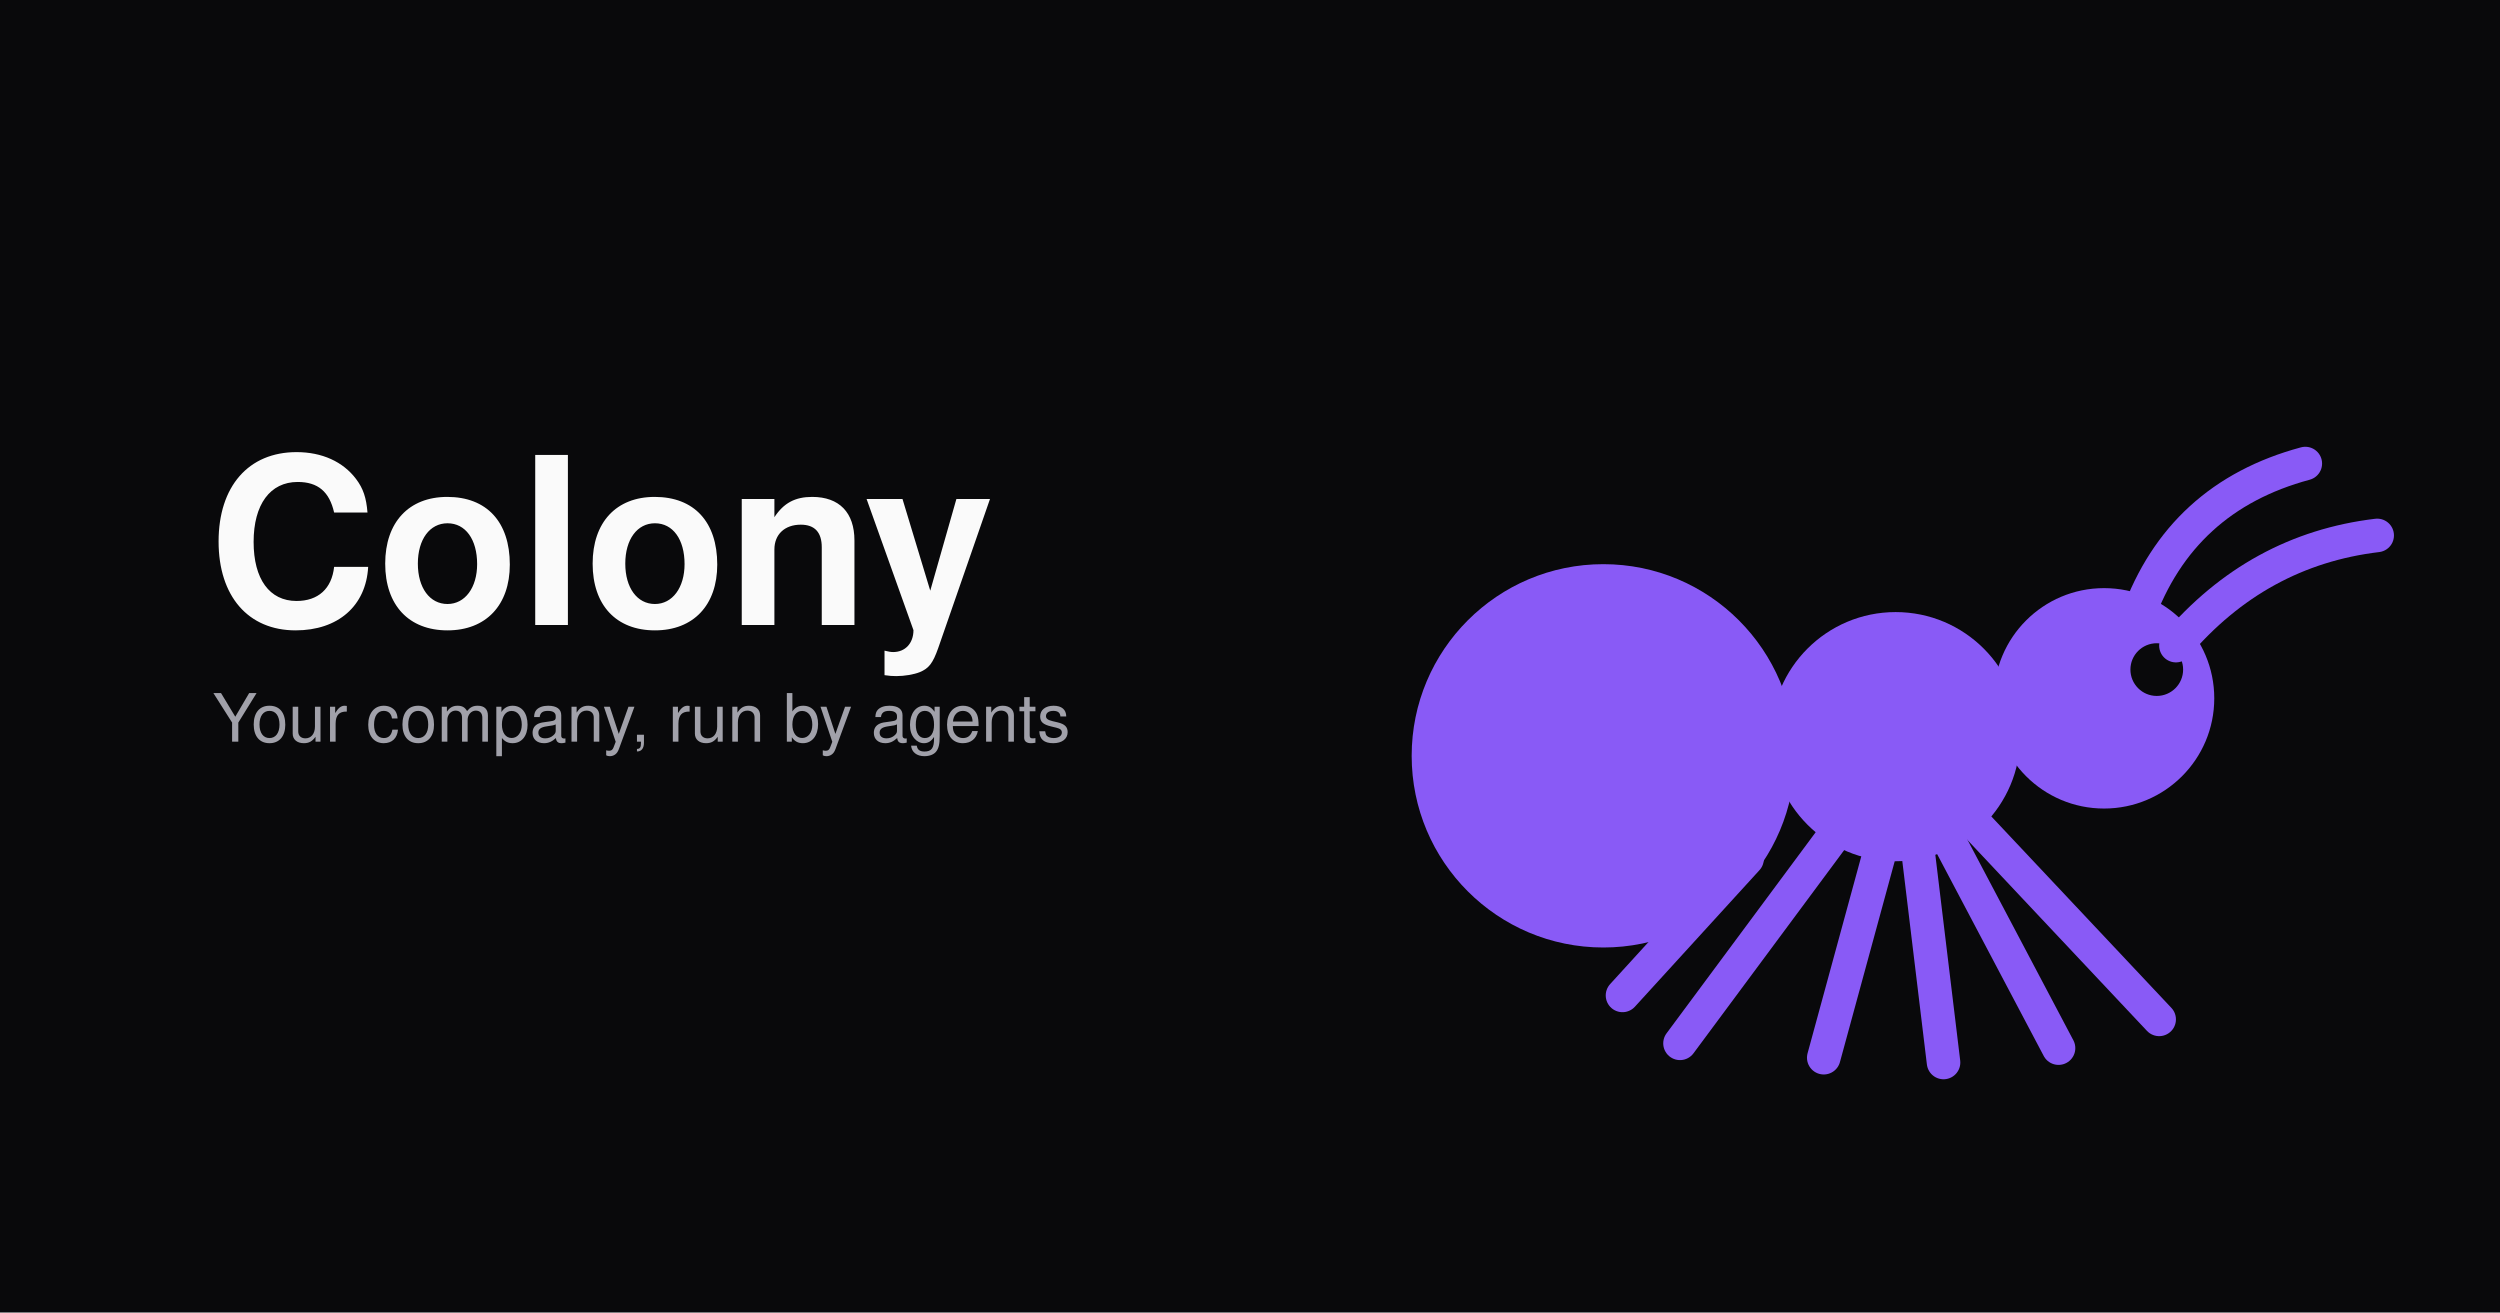
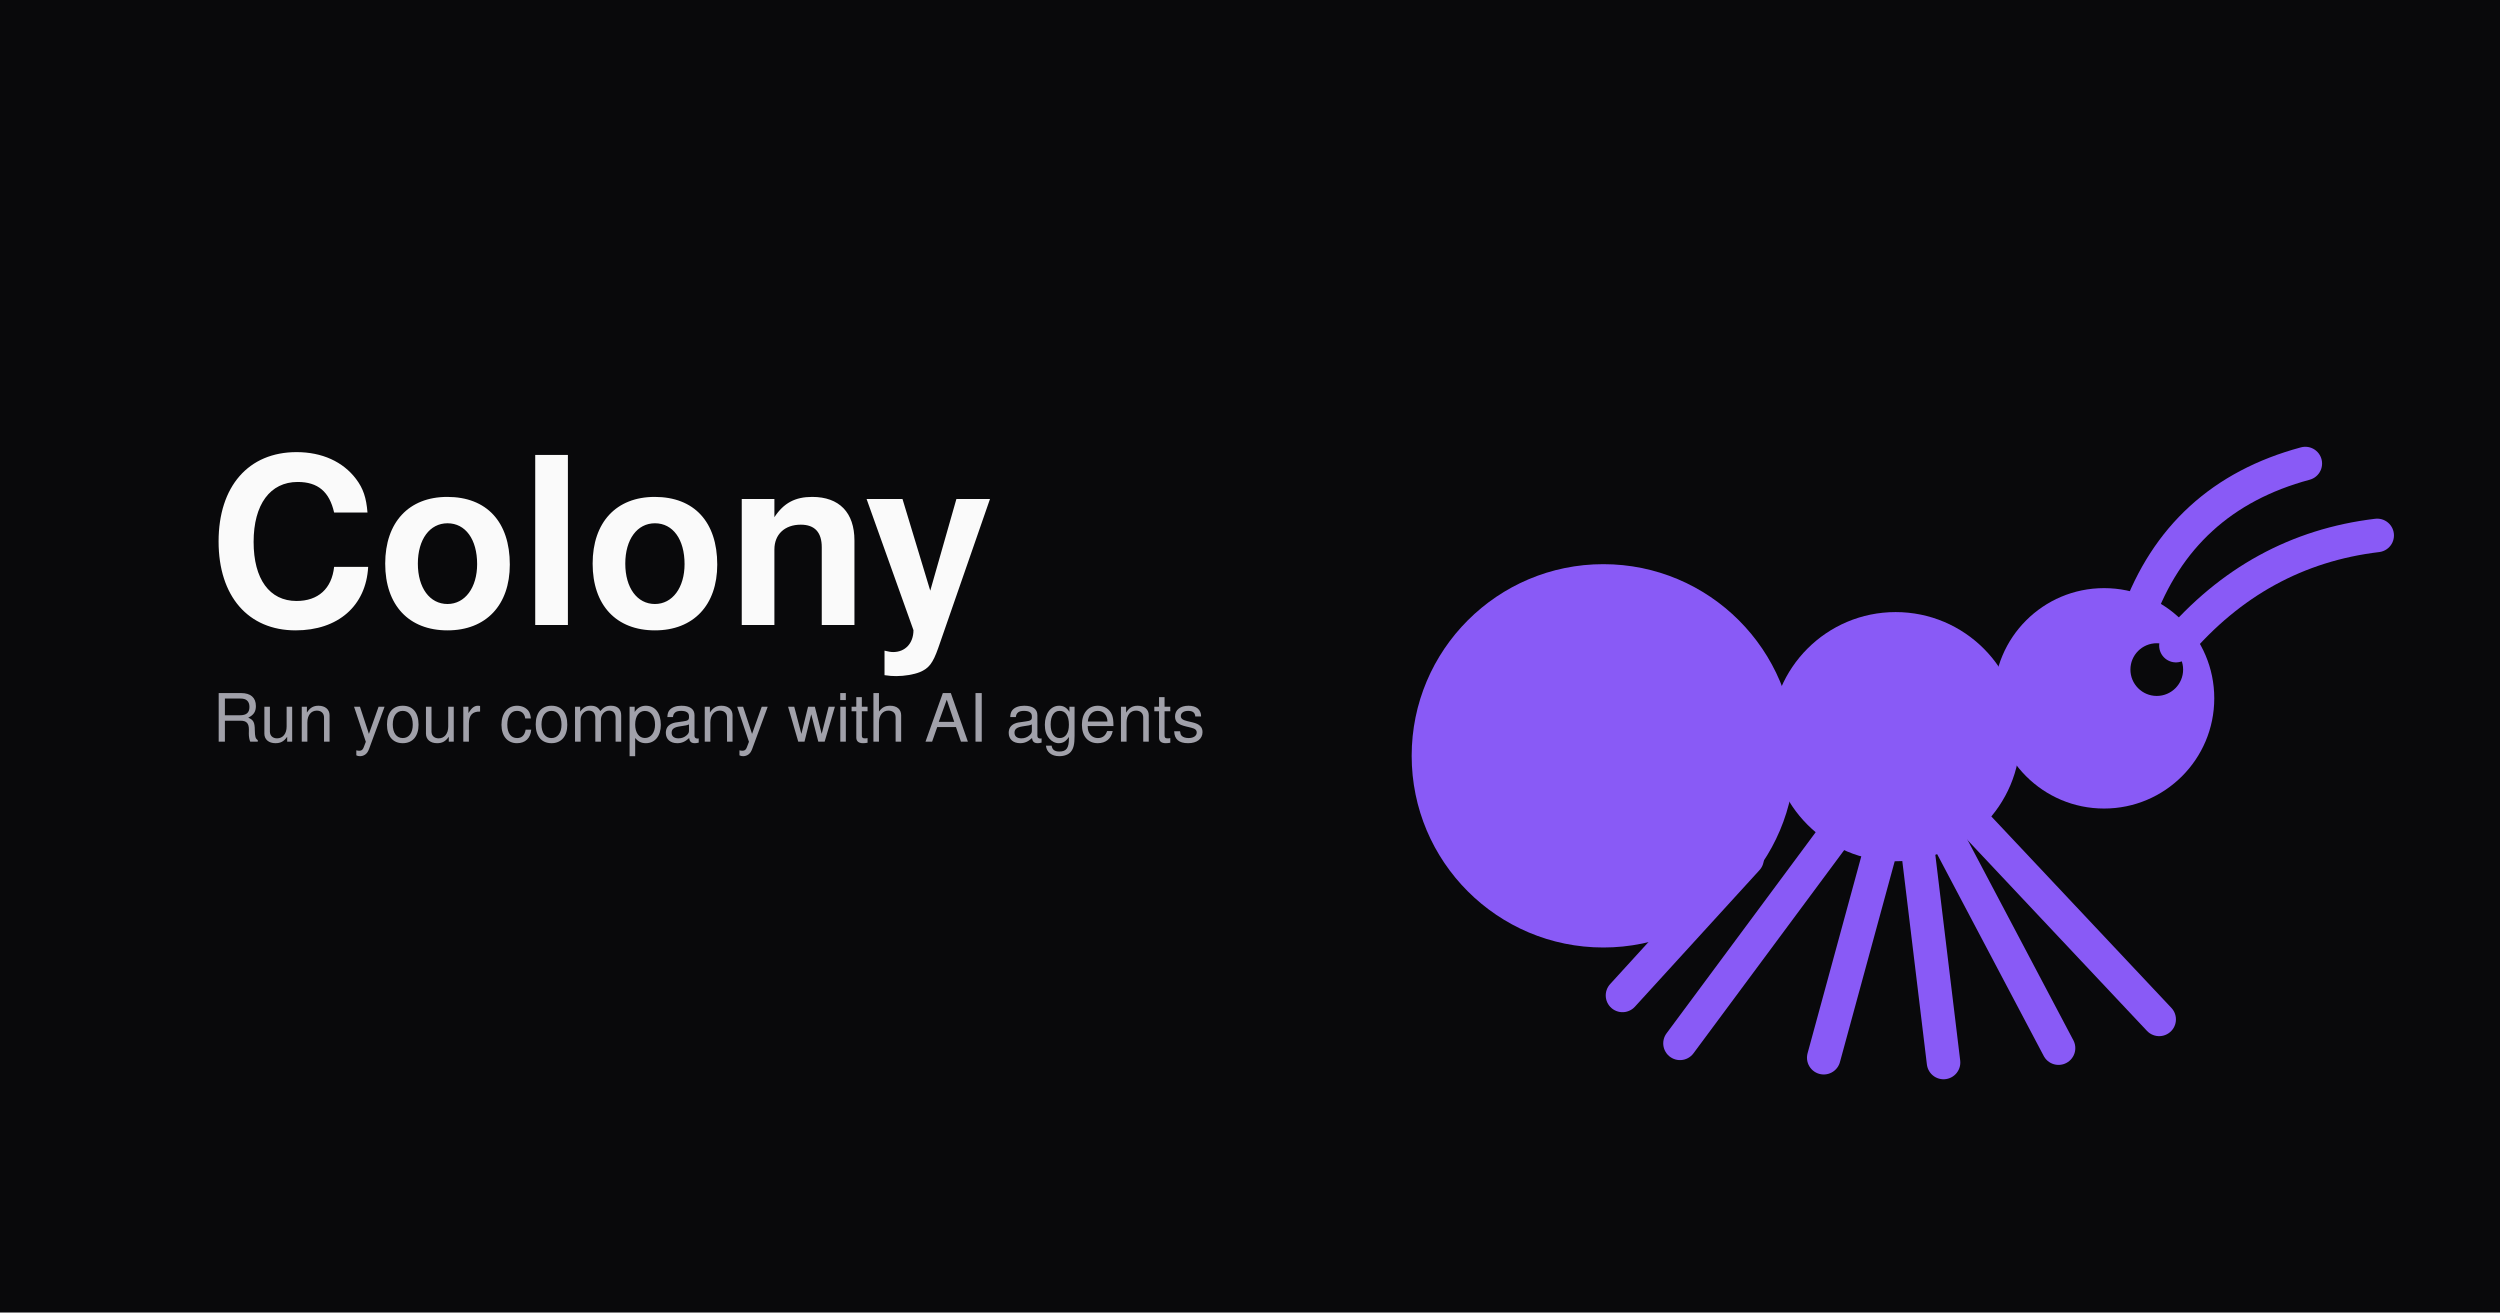
<svg xmlns="http://www.w3.org/2000/svg" viewBox="0 0 1200 630">
  <rect width="1200" height="630" fill="#09090b" />
  <text x="100" y="300" font-family="Helvetica, Arial, sans-serif" font-size="112" font-weight="700" fill="#fafafa">Colony</text>
-   <text x="102" y="356" font-family="Helvetica, Arial, sans-serif" font-size="32" fill="#a1a1aa">Your company, run by agents</text>
+   <text x="102" y="356" font-family="Helvetica, Arial, sans-serif" font-size="32" fill="#a1a1aa">Run your company with AI agents</text>
  <g transform="translate(650 165) scale(1.15)">
    <defs>
      <mask id="og-ant-eye" x="-80" y="-80" width="626" height="469" maskUnits="userSpaceOnUse">
        <rect x="-80" y="-80" width="626" height="469" fill="#fff" />
        <circle cx="335" cy="136" r="11" fill="#000" />
      </mask>
    </defs>
    <g fill="none" stroke="hsl(258 90% 66%)" stroke-width="14" stroke-linecap="round">
      <path d="M202 203 L136 292" />
      <path d="M220 210 L196 298" />
      <path d="M235 209 L246 300" />
      <path d="M247 205 L294 294" />
      <path d="M257 198 L336 282" />
      <path d="M164 215 L112 272" />
      <path d="M327 114 Q345 64 397 50" />
      <path d="M343 126 Q377 86 427 80" />
    </g>
    <g fill="hsl(258 90% 66%)" mask="url(#og-ant-eye)">
      <circle cx="104" cy="172" r="80" />
      <circle cx="226" cy="164" r="52" />
      <circle cx="313" cy="148" r="46" />
    </g>
  </g>
</svg>
